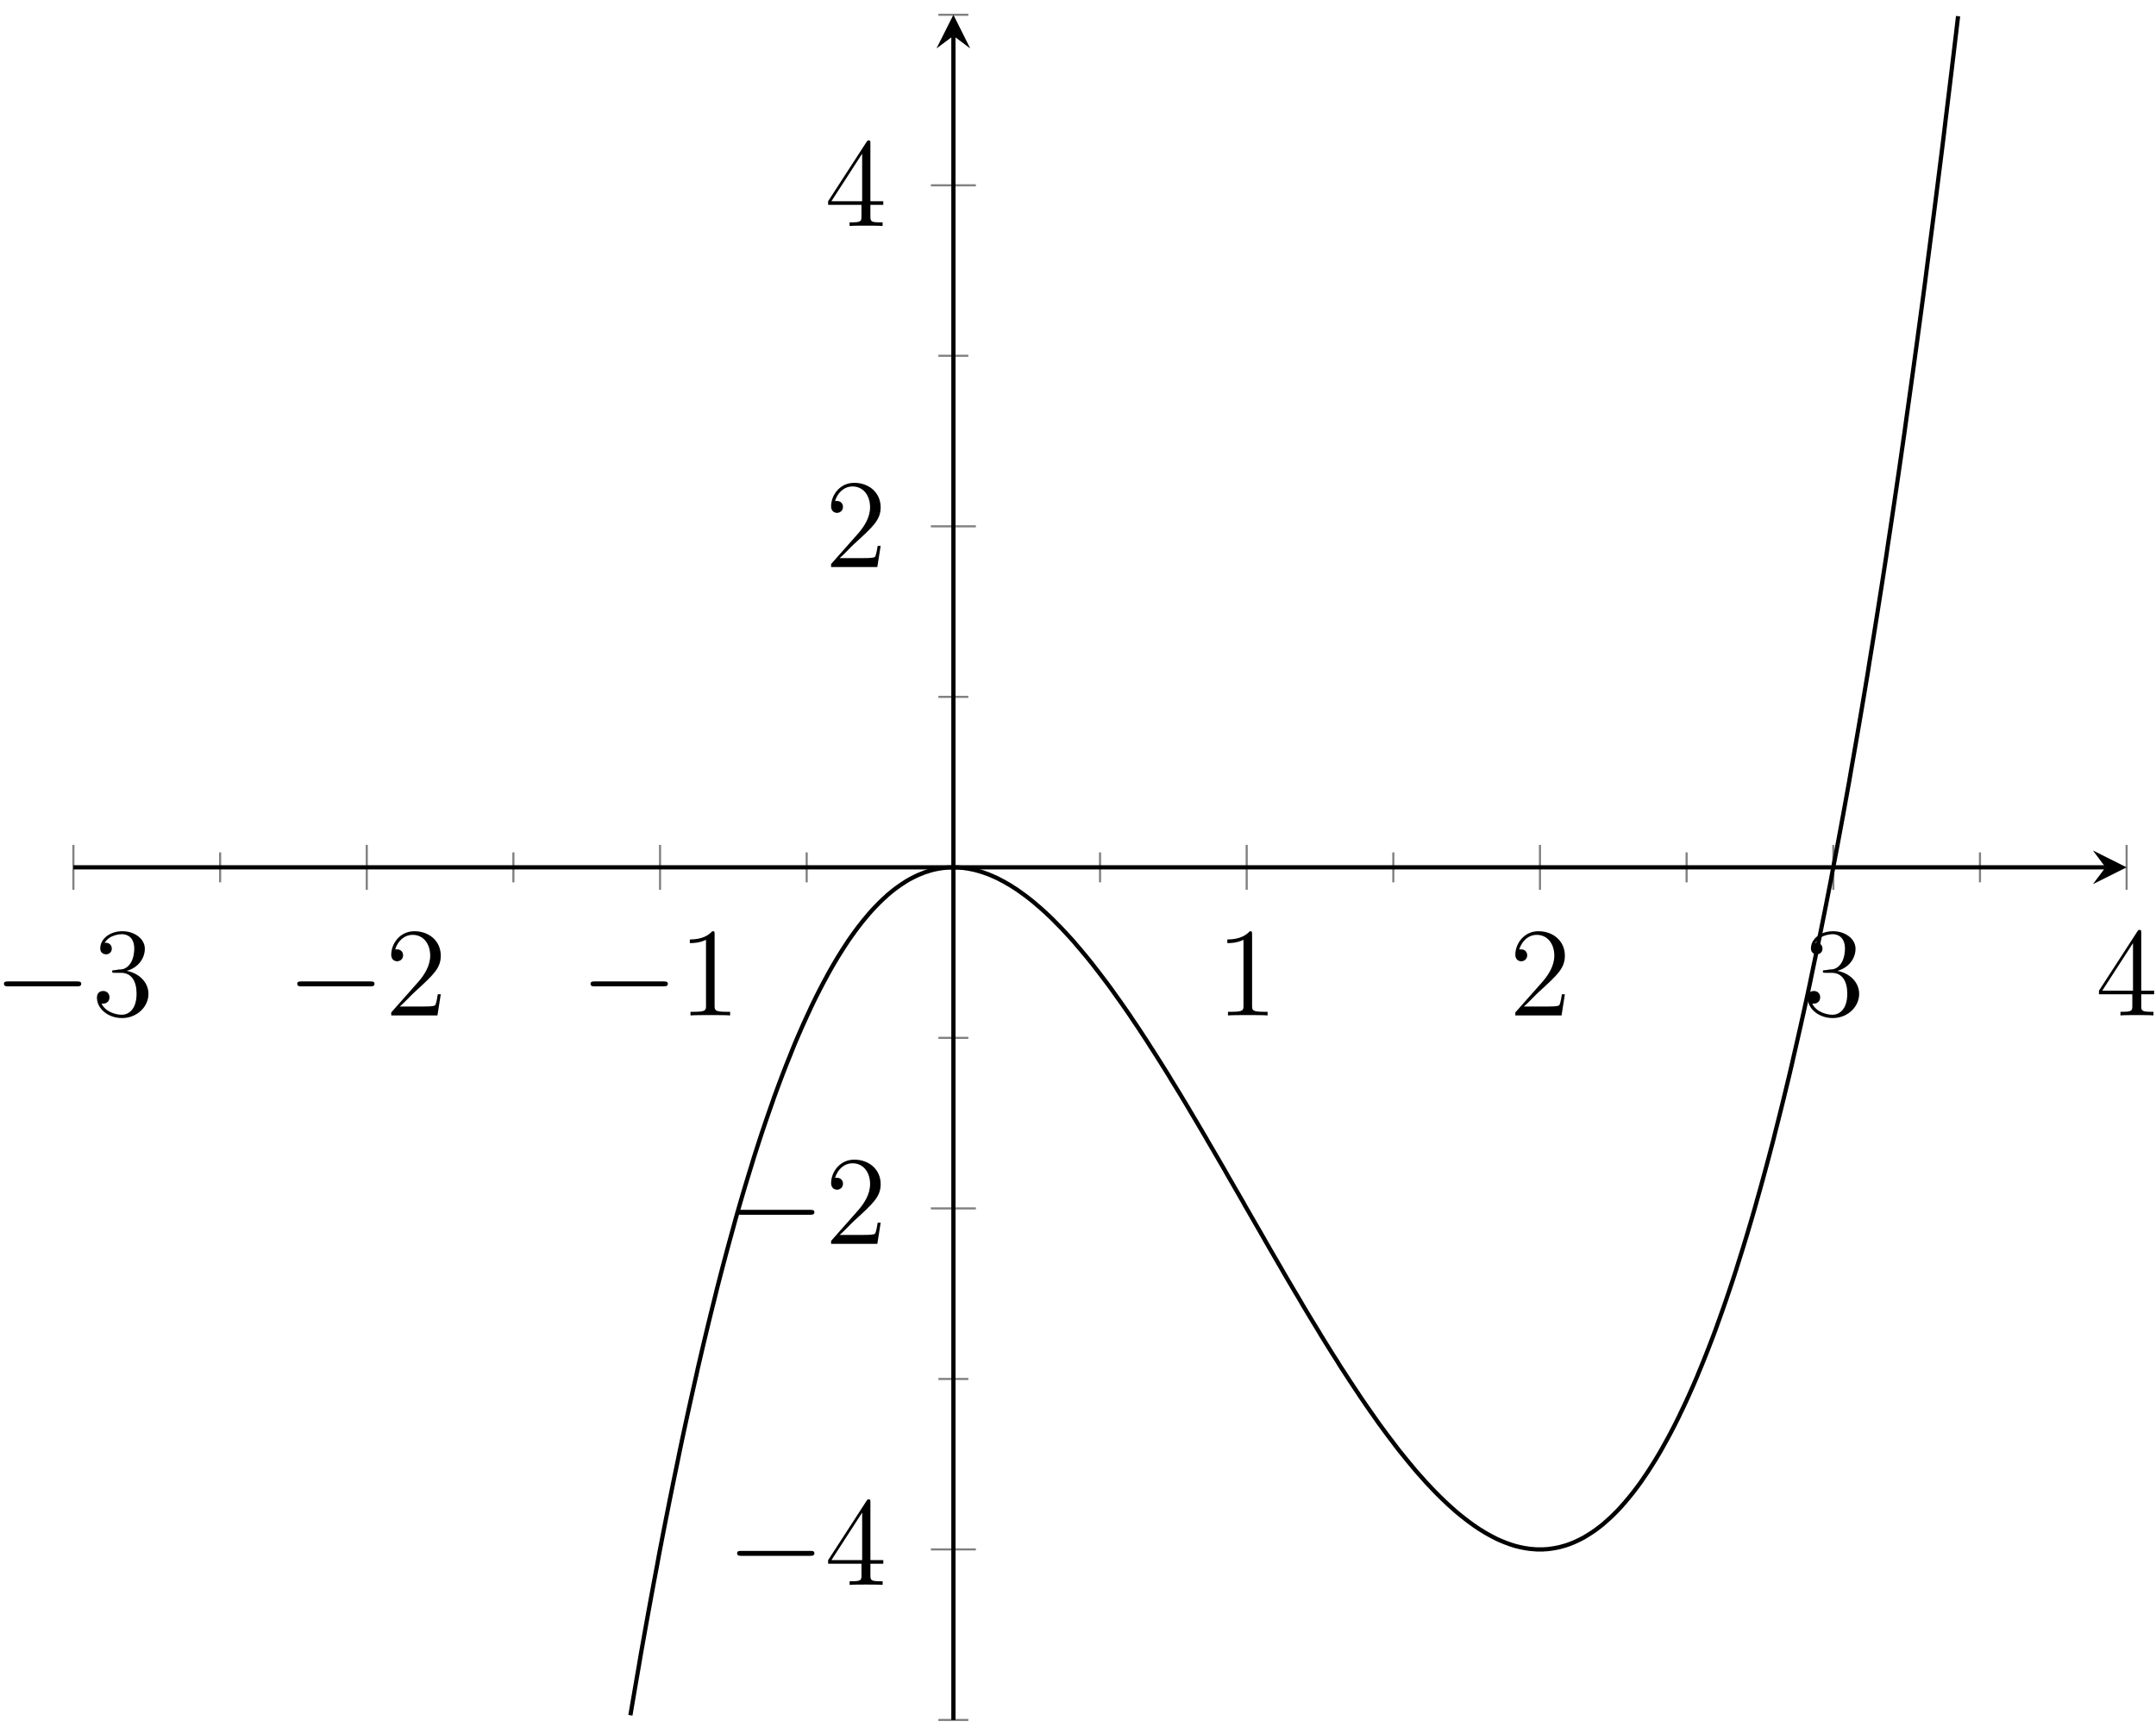
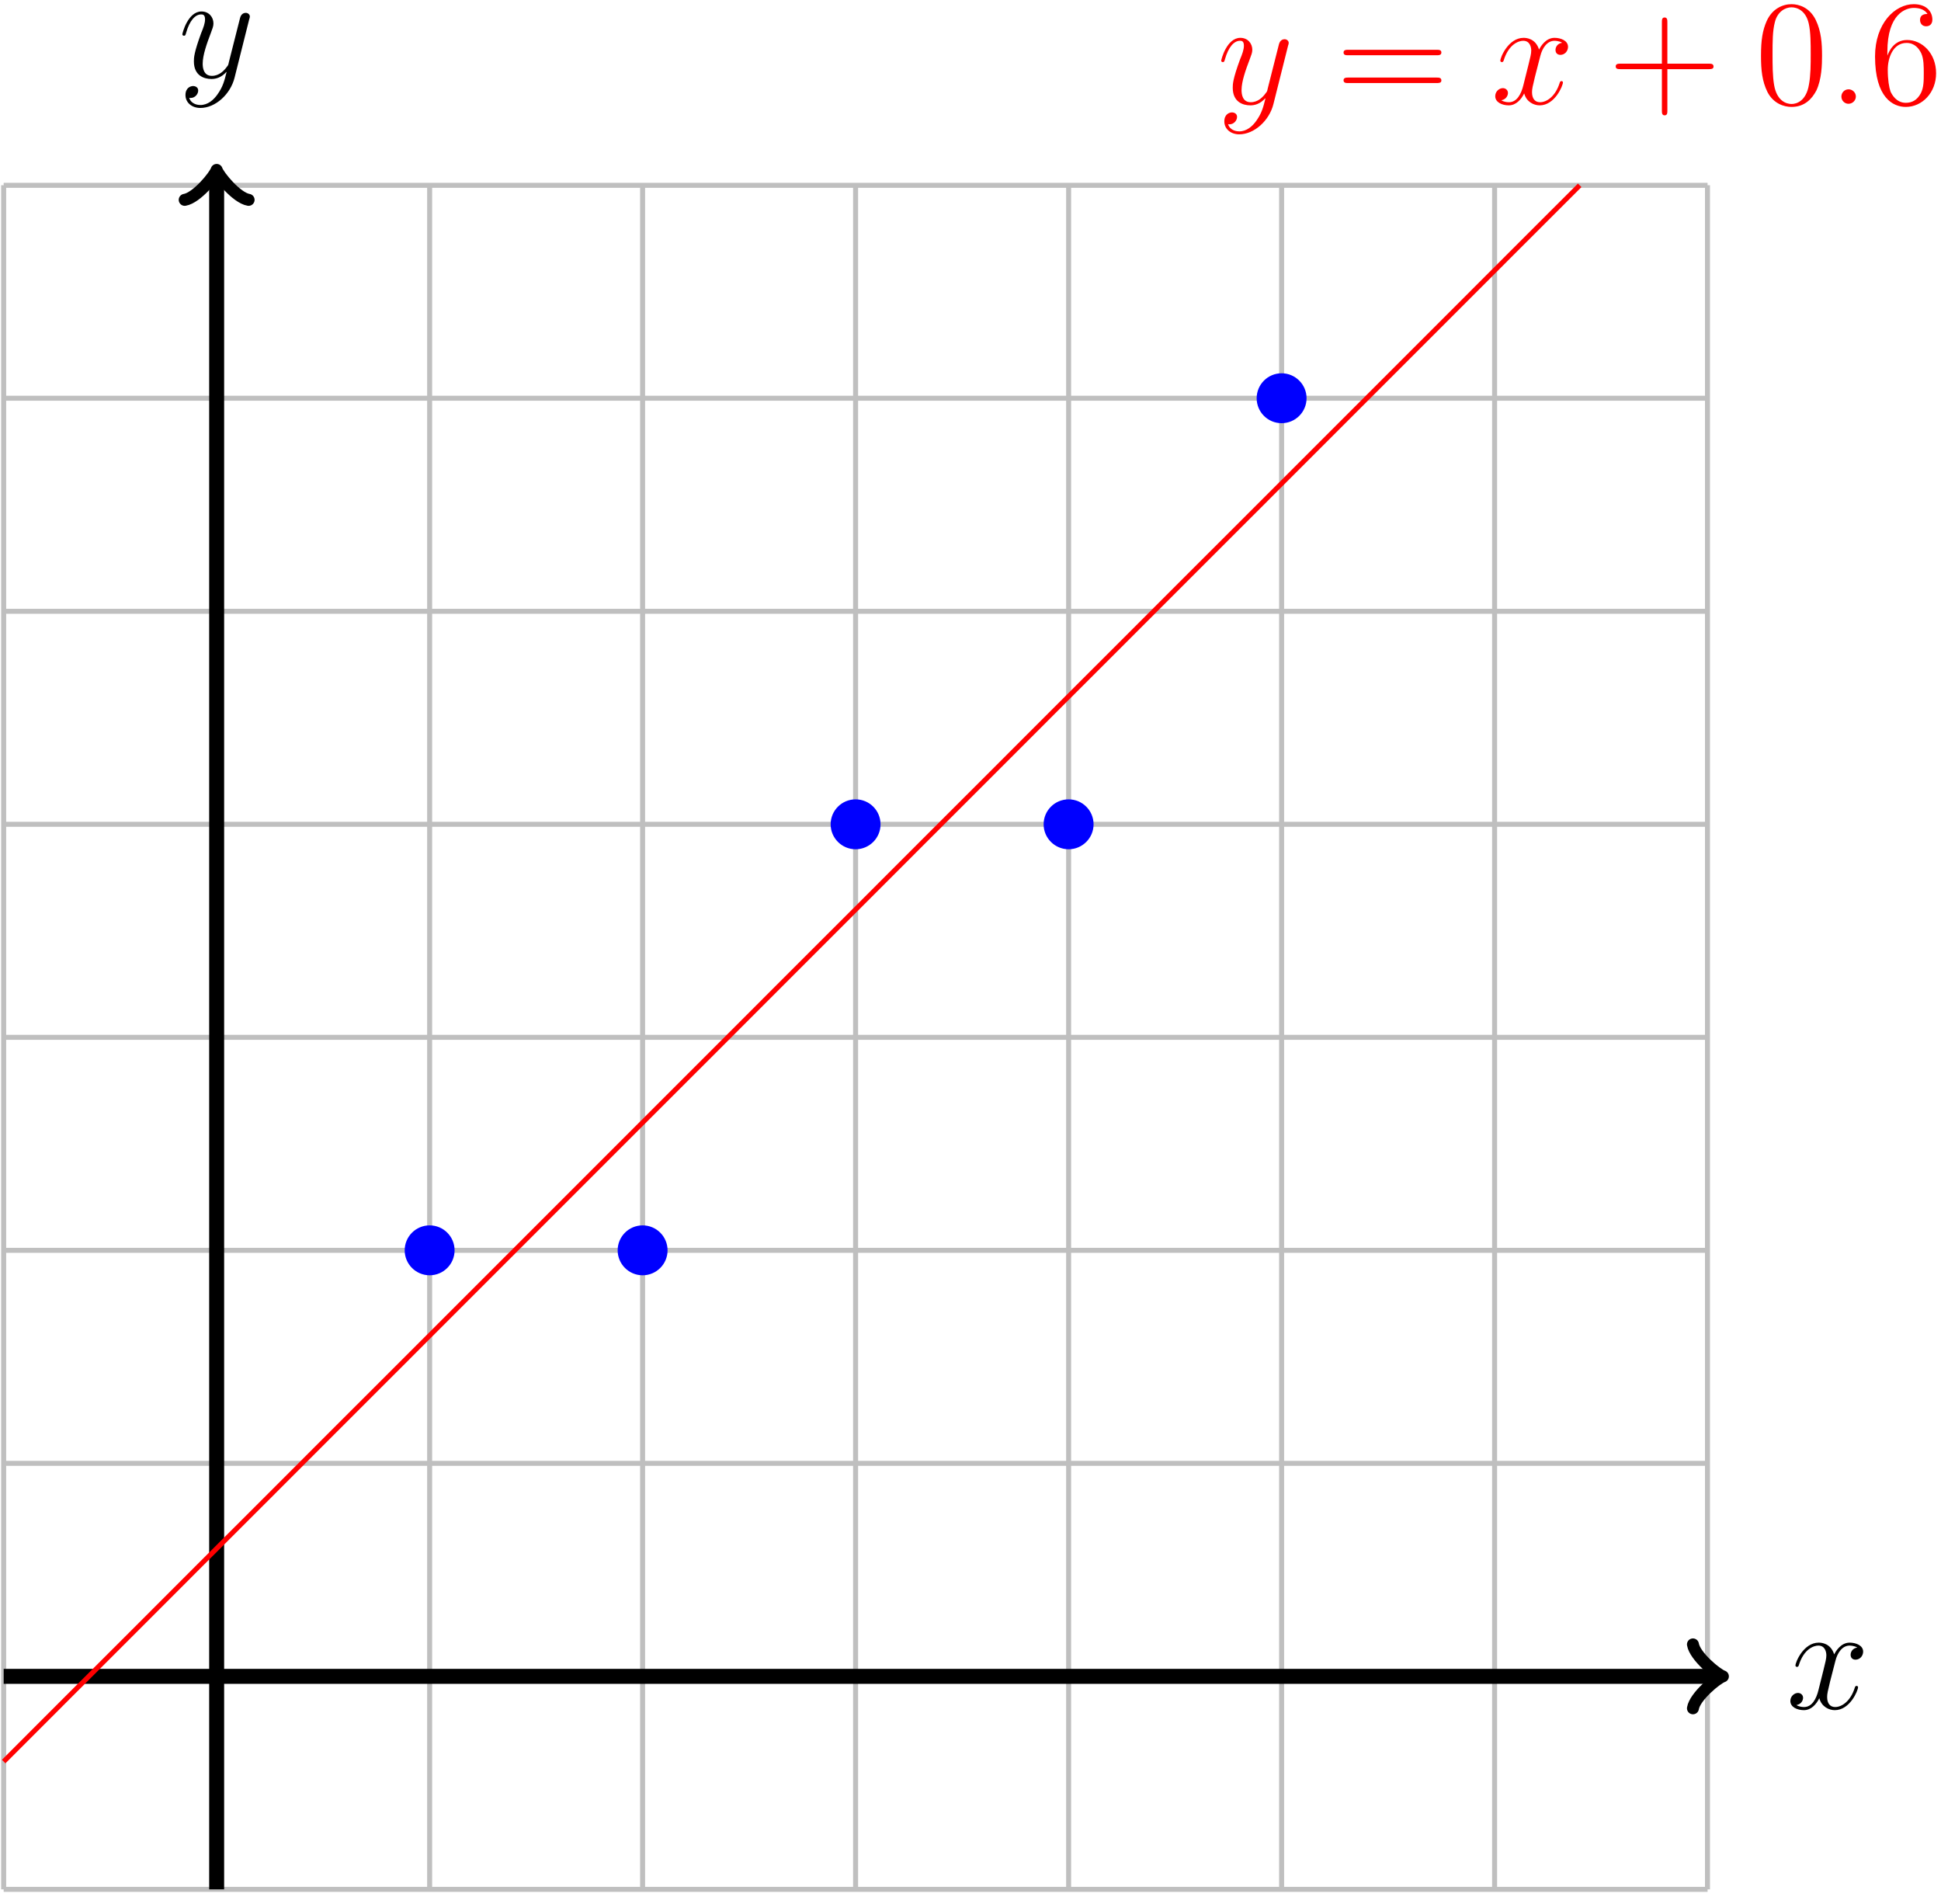
- <svg xmlns="http://www.w3.org/2000/svg" xmlns:xlink="http://www.w3.org/1999/xlink" width="102pt" height="82pt" viewBox="0 0 102 82" version="1.1">
+ <svg xmlns="http://www.w3.org/2000/svg" xmlns:xlink="http://www.w3.org/1999/xlink" width="155pt" height="152pt" viewBox="0 0 155 152" version="1.1">
  <defs>
    <g>
      <symbol overflow="visible" id="glyph0-0">
        <path style="stroke:none;" d="" />
      </symbol>
      <symbol overflow="visible" id="glyph0-1">
-         <path style="stroke:none;" d="M 3.938 -1.375 C 4.047 -1.375 4.156 -1.375 4.156 -1.5 C 4.156 -1.609 4.047 -1.609 3.938 -1.609 L 0.703 -1.609 C 0.609 -1.609 0.5 -1.609 0.5 -1.5 C 0.5 -1.375 0.609 -1.375 0.703 -1.375 Z M 3.938 -1.375 " />
+         <path style="stroke:none;" d="M 5.672 -4.875 C 5.281 -4.812 5.141 -4.516 5.141 -4.297 C 5.141 -4 5.359 -3.906 5.531 -3.906 C 5.891 -3.906 6.141 -4.219 6.141 -4.547 C 6.141 -5.047 5.562 -5.266 5.062 -5.266 C 4.344 -5.266 3.938 -4.547 3.828 -4.328 C 3.547 -5.219 2.812 -5.266 2.594 -5.266 C 1.375 -5.266 0.734 -3.703 0.734 -3.438 C 0.734 -3.391 0.781 -3.328 0.859 -3.328 C 0.953 -3.328 0.984 -3.406 1 -3.453 C 1.406 -4.781 2.219 -5.031 2.562 -5.031 C 3.094 -5.031 3.203 -4.531 3.203 -4.25 C 3.203 -3.984 3.125 -3.703 2.984 -3.125 L 2.578 -1.5 C 2.406 -0.781 2.062 -0.125 1.422 -0.125 C 1.359 -0.125 1.062 -0.125 0.812 -0.281 C 1.25 -0.359 1.344 -0.719 1.344 -0.859 C 1.344 -1.094 1.156 -1.25 0.938 -1.25 C 0.641 -1.25 0.328 -0.984 0.328 -0.609 C 0.328 -0.109 0.891 0.125 1.406 0.125 C 1.984 0.125 2.391 -0.328 2.641 -0.828 C 2.828 -0.125 3.438 0.125 3.875 0.125 C 5.094 0.125 5.734 -1.453 5.734 -1.703 C 5.734 -1.766 5.688 -1.812 5.625 -1.812 C 5.516 -1.812 5.5 -1.75 5.469 -1.656 C 5.141 -0.609 4.453 -0.125 3.906 -0.125 C 3.484 -0.125 3.266 -0.438 3.266 -0.922 C 3.266 -1.188 3.312 -1.375 3.5 -2.156 L 3.922 -3.797 C 4.094 -4.5 4.5 -5.031 5.062 -5.031 C 5.078 -5.031 5.422 -5.031 5.672 -4.875 Z M 5.672 -4.875 " />
+       </symbol>
+       <symbol overflow="visible" id="glyph0-2">
+         <path style="stroke:none;" d="M 3.141 1.344 C 2.828 1.797 2.359 2.203 1.766 2.203 C 1.625 2.203 1.047 2.172 0.875 1.625 C 0.906 1.641 0.969 1.641 0.984 1.641 C 1.344 1.641 1.594 1.328 1.594 1.047 C 1.594 0.781 1.359 0.688 1.188 0.688 C 0.984 0.688 0.578 0.828 0.578 1.406 C 0.578 2.016 1.094 2.438 1.766 2.438 C 2.969 2.438 4.172 1.344 4.5 0.016 L 5.672 -4.656 C 5.688 -4.703 5.719 -4.781 5.719 -4.859 C 5.719 -5.031 5.562 -5.156 5.391 -5.156 C 5.281 -5.156 5.031 -5.109 4.938 -4.75 L 4.047 -1.234 C 4 -1.016 4 -0.984 3.891 -0.859 C 3.656 -0.531 3.266 -0.125 2.688 -0.125 C 2.016 -0.125 1.953 -0.781 1.953 -1.094 C 1.953 -1.781 2.281 -2.703 2.609 -3.562 C 2.734 -3.906 2.812 -4.078 2.812 -4.312 C 2.812 -4.812 2.453 -5.266 1.859 -5.266 C 0.766 -5.266 0.328 -3.531 0.328 -3.438 C 0.328 -3.391 0.375 -3.328 0.453 -3.328 C 0.562 -3.328 0.578 -3.375 0.625 -3.547 C 0.906 -4.547 1.359 -5.031 1.828 -5.031 C 1.938 -5.031 2.141 -5.031 2.141 -4.641 C 2.141 -4.328 2.016 -3.984 1.828 -3.531 C 1.25 -1.953 1.25 -1.562 1.25 -1.281 C 1.25 -0.141 2.062 0.125 2.656 0.125 C 3 0.125 3.438 0.016 3.844 -0.438 L 3.859 -0.422 C 3.688 0.281 3.562 0.75 3.141 1.344 Z M 3.141 1.344 " />
+       </symbol>
+       <symbol overflow="visible" id="glyph0-3">
+         <path style="stroke:none;" d="M 2.203 -0.578 C 2.203 -0.922 1.906 -1.156 1.625 -1.156 C 1.281 -1.156 1.047 -0.875 1.047 -0.578 C 1.047 -0.234 1.328 0 1.609 0 C 1.953 0 2.203 -0.281 2.203 -0.578 Z M 2.203 -0.578 " />
      </symbol>
      <symbol overflow="visible" id="glyph1-0">
        <path style="stroke:none;" d="" />
      </symbol>
      <symbol overflow="visible" id="glyph1-1">
-         <path style="stroke:none;" d="M 1.094 -2.141 C 1 -2.141 0.969 -2.141 0.969 -2.078 C 0.969 -2.016 1 -2.016 1.109 -2.016 L 1.391 -2.016 C 1.891 -2.016 2.125 -1.609 2.125 -1.031 C 2.125 -0.25 1.719 -0.031 1.422 -0.031 C 1.141 -0.031 0.641 -0.172 0.469 -0.562 C 0.672 -0.531 0.844 -0.641 0.844 -0.859 C 0.844 -1.031 0.719 -1.156 0.547 -1.156 C 0.406 -1.156 0.25 -1.078 0.25 -0.844 C 0.25 -0.312 0.781 0.125 1.438 0.125 C 2.156 0.125 2.688 -0.422 2.688 -1.016 C 2.688 -1.578 2.234 -2 1.656 -2.109 C 2.188 -2.25 2.516 -2.688 2.516 -3.156 C 2.516 -3.625 2.031 -3.984 1.453 -3.984 C 0.844 -3.984 0.406 -3.609 0.406 -3.172 C 0.406 -2.938 0.594 -2.891 0.688 -2.891 C 0.812 -2.891 0.953 -2.984 0.953 -3.156 C 0.953 -3.344 0.812 -3.438 0.672 -3.438 C 0.641 -3.438 0.625 -3.438 0.609 -3.422 C 0.844 -3.844 1.406 -3.844 1.438 -3.844 C 1.625 -3.844 2.016 -3.75 2.016 -3.156 C 2.016 -3.047 2 -2.703 1.828 -2.453 C 1.641 -2.188 1.438 -2.172 1.281 -2.172 Z M 1.094 -2.141 " />
+         <path style="stroke:none;" d="M 8.062 -3.875 C 8.234 -3.875 8.453 -3.875 8.453 -4.094 C 8.453 -4.312 8.25 -4.312 8.062 -4.312 L 1.031 -4.312 C 0.859 -4.312 0.641 -4.312 0.641 -4.094 C 0.641 -3.875 0.844 -3.875 1.031 -3.875 Z M 8.062 -1.656 C 8.234 -1.656 8.453 -1.656 8.453 -1.859 C 8.453 -2.094 8.25 -2.094 8.062 -2.094 L 1.031 -2.094 C 0.859 -2.094 0.641 -2.094 0.641 -1.875 C 0.641 -1.656 0.844 -1.656 1.031 -1.656 Z M 8.062 -1.656 " />
      </symbol>
      <symbol overflow="visible" id="glyph1-2">
-         <path style="stroke:none;" d="M 2.641 -1 L 2.5 -1 C 2.484 -0.906 2.438 -0.578 2.375 -0.484 C 2.328 -0.422 2 -0.422 1.812 -0.422 L 0.703 -0.422 C 0.875 -0.562 1.234 -0.953 1.391 -1.094 C 2.297 -1.922 2.641 -2.234 2.641 -2.828 C 2.641 -3.516 2.094 -3.984 1.391 -3.984 C 0.703 -3.984 0.297 -3.391 0.297 -2.875 C 0.297 -2.562 0.562 -2.562 0.578 -2.562 C 0.703 -2.562 0.859 -2.656 0.859 -2.844 C 0.859 -3.016 0.734 -3.125 0.578 -3.125 C 0.516 -3.125 0.516 -3.125 0.484 -3.125 C 0.609 -3.531 0.922 -3.812 1.312 -3.812 C 1.828 -3.812 2.141 -3.375 2.141 -2.828 C 2.141 -2.328 1.844 -1.875 1.5 -1.5 L 0.297 -0.141 L 0.297 0 L 2.484 0 Z M 2.641 -1 " />
+         <path style="stroke:none;" d="M 4.766 -2.766 L 8.062 -2.766 C 8.234 -2.766 8.453 -2.766 8.453 -2.969 C 8.453 -3.203 8.25 -3.203 8.062 -3.203 L 4.766 -3.203 L 4.766 -6.5 C 4.766 -6.672 4.766 -6.891 4.547 -6.891 C 4.328 -6.891 4.328 -6.688 4.328 -6.5 L 4.328 -3.203 L 1.031 -3.203 C 0.859 -3.203 0.641 -3.203 0.641 -2.984 C 0.641 -2.766 0.844 -2.766 1.031 -2.766 L 4.328 -2.766 L 4.328 0.531 C 4.328 0.703 4.328 0.922 4.547 0.922 C 4.766 0.922 4.766 0.719 4.766 0.531 Z M 4.766 -2.766 " />
      </symbol>
      <symbol overflow="visible" id="glyph1-3">
-         <path style="stroke:none;" d="M 1.719 -3.844 C 1.719 -3.969 1.719 -3.984 1.609 -3.984 C 1.453 -3.812 1.156 -3.594 0.547 -3.594 L 0.547 -3.422 C 0.688 -3.422 0.984 -3.422 1.312 -3.578 L 1.312 -0.453 C 1.312 -0.25 1.297 -0.172 0.766 -0.172 L 0.578 -0.172 L 0.578 0 C 0.734 -0.016 1.328 -0.016 1.516 -0.016 C 1.719 -0.016 2.297 -0.016 2.453 0 L 2.453 -0.172 L 2.266 -0.172 C 1.734 -0.172 1.719 -0.25 1.719 -0.453 Z M 1.719 -3.844 " />
+         <path style="stroke:none;" d="M 5.359 -3.828 C 5.359 -4.812 5.297 -5.781 4.859 -6.688 C 4.375 -7.688 3.516 -7.953 2.922 -7.953 C 2.234 -7.953 1.391 -7.609 0.938 -6.609 C 0.609 -5.859 0.484 -5.109 0.484 -3.828 C 0.484 -2.672 0.578 -1.797 1 -0.938 C 1.469 -0.031 2.297 0.25 2.922 0.25 C 3.953 0.25 4.547 -0.375 4.906 -1.062 C 5.328 -1.953 5.359 -3.125 5.359 -3.828 Z M 2.922 0.016 C 2.531 0.016 1.75 -0.203 1.531 -1.5 C 1.406 -2.219 1.406 -3.125 1.406 -3.969 C 1.406 -4.953 1.406 -5.828 1.594 -6.531 C 1.797 -7.344 2.406 -7.703 2.922 -7.703 C 3.375 -7.703 4.062 -7.438 4.297 -6.406 C 4.453 -5.719 4.453 -4.781 4.453 -3.969 C 4.453 -3.172 4.453 -2.266 4.312 -1.531 C 4.094 -0.219 3.328 0.016 2.922 0.016 Z M 2.922 0.016 " />
      </symbol>
      <symbol overflow="visible" id="glyph1-4">
-         <path style="stroke:none;" d="M 2.156 -3.891 C 2.156 -4.016 2.156 -4.047 2.078 -4.047 C 2.031 -4.047 2.016 -4.047 1.969 -3.969 L 0.156 -1.172 L 0.156 -1 L 1.734 -1 L 1.734 -0.453 C 1.734 -0.234 1.719 -0.172 1.281 -0.172 L 1.172 -0.172 L 1.172 0 C 1.297 -0.016 1.781 -0.016 1.938 -0.016 C 2.109 -0.016 2.594 -0.016 2.734 0 L 2.734 -0.172 L 2.609 -0.172 C 2.172 -0.172 2.156 -0.234 2.156 -0.453 L 2.156 -1 L 2.766 -1 L 2.766 -1.172 L 2.156 -1.172 Z M 1.766 -3.422 L 1.766 -1.172 L 0.312 -1.172 Z M 1.766 -3.422 " />
+         <path style="stroke:none;" d="M 1.469 -4.156 C 1.469 -7.188 2.938 -7.656 3.578 -7.656 C 4.016 -7.656 4.453 -7.531 4.672 -7.172 C 4.531 -7.172 4.078 -7.172 4.078 -6.688 C 4.078 -6.422 4.25 -6.188 4.562 -6.188 C 4.859 -6.188 5.062 -6.375 5.062 -6.719 C 5.062 -7.344 4.609 -7.953 3.578 -7.953 C 2.062 -7.953 0.484 -6.406 0.484 -3.781 C 0.484 -0.484 1.922 0.25 2.938 0.25 C 4.25 0.25 5.359 -0.891 5.359 -2.438 C 5.359 -4.031 4.25 -5.094 3.047 -5.094 C 1.984 -5.094 1.594 -4.172 1.469 -3.844 Z M 2.938 -0.078 C 2.188 -0.078 1.828 -0.734 1.719 -0.984 C 1.609 -1.297 1.5 -1.891 1.5 -2.719 C 1.5 -3.672 1.922 -4.859 3 -4.859 C 3.656 -4.859 4 -4.406 4.188 -4 C 4.375 -3.562 4.375 -2.969 4.375 -2.453 C 4.375 -1.844 4.375 -1.297 4.141 -0.844 C 3.844 -0.281 3.422 -0.078 2.938 -0.078 Z M 2.938 -0.078 " />
      </symbol>
    </g>
-     <clipPath id="clip1">
-       <path d="M 27 0.699 L 96 0.699 L 96 81.391 L 27 81.391 Z M 27 0.699 " />
-     </clipPath>
  </defs>
  <g id="surface1">
-     <path style="fill:none;stroke-width:0.199;stroke-linecap:butt;stroke-linejoin:miter;stroke:rgb(50%,50%,50%);stroke-opacity:1;stroke-miterlimit:10;" d="M 13.879 79.273 L 13.879 82.109 M 41.629 79.273 L 41.629 82.109 M 69.379 79.273 L 69.379 82.109 M 97.137 79.273 L 97.137 82.109 M 124.887 79.273 L 124.887 82.109 M 152.637 79.273 L 152.637 82.109 M 180.395 79.273 L 180.395 82.109 " transform="matrix(0.5,0,0,-0.5,3.4745,81.3905)" />
-     <path style="fill:none;stroke-width:0.199;stroke-linecap:butt;stroke-linejoin:miter;stroke:rgb(50%,50%,50%);stroke-opacity:1;stroke-miterlimit:10;" d="M -0.004 78.57 L -0.004 82.82 M 27.754 78.57 L 27.754 82.82 M 55.504 78.57 L 55.504 82.82 M 111.012 78.57 L 111.012 82.82 M 138.762 78.57 L 138.762 82.82 M 166.52 78.57 L 166.52 82.82 M 194.27 78.57 L 194.27 82.82 " transform="matrix(0.5,0,0,-0.5,3.4745,81.3905)" />
-     <path style="fill:none;stroke-width:0.199;stroke-linecap:butt;stroke-linejoin:miter;stroke:rgb(50%,50%,50%);stroke-opacity:1;stroke-miterlimit:10;" d="M 81.84 -0 L 84.676 -0 M 81.84 32.273 L 84.676 32.273 M 81.84 64.554 L 84.676 64.554 M 81.84 96.828 L 84.676 96.828 M 81.84 129.109 L 84.676 129.109 M 81.84 161.383 L 84.676 161.383 " transform="matrix(0.5,0,0,-0.5,3.4745,81.3905)" />
-     <path style="fill:none;stroke-width:0.199;stroke-linecap:butt;stroke-linejoin:miter;stroke:rgb(50%,50%,50%);stroke-opacity:1;stroke-miterlimit:10;" d="M 81.129 16.14 L 85.387 16.14 M 81.129 48.414 L 85.387 48.414 M 81.129 112.969 L 85.387 112.969 M 81.129 145.242 L 85.387 145.242 " transform="matrix(0.5,0,0,-0.5,3.4745,81.3905)" />
-     <path style="fill:none;stroke-width:0.399;stroke-linecap:butt;stroke-linejoin:miter;stroke:rgb(0%,0%,0%);stroke-opacity:1;stroke-miterlimit:10;" d="M -0.004 80.695 L 192.278 80.695 " transform="matrix(0.5,0,0,-0.5,3.4745,81.3905)" />
-     <path style=" stroke:none;fill-rule:nonzero;fill:rgb(0%,0%,0%);fill-opacity:1;" d="M 100.609 41.043 L 99.016 40.246 L 99.613 41.043 L 99.016 41.84 " />
-     <path style="fill:none;stroke-width:0.399;stroke-linecap:butt;stroke-linejoin:miter;stroke:rgb(0%,0%,0%);stroke-opacity:1;stroke-miterlimit:10;" d="M 83.262 -0 L 83.262 159.39 " transform="matrix(0.5,0,0,-0.5,3.4745,81.3905)" />
-     <path style=" stroke:none;fill-rule:nonzero;fill:rgb(0%,0%,0%);fill-opacity:1;" d="M 45.105 0.699 L 44.305 2.293 L 45.105 1.695 L 45.902 2.293 " />
+     <path style="fill:none;stroke-width:0.399;stroke-linecap:butt;stroke-linejoin:miter;stroke:rgb(75%,75%,75%);stroke-opacity:1;stroke-miterlimit:10;" d="M -17.008 -17.007 L 119.058 -17.007 M -17.008 0 L 119.058 0 M -17.008 17.008 L 119.058 17.008 M -17.008 34.016 L 119.058 34.016 M -17.008 51.024 L 119.058 51.024 M -17.008 68.032 L 119.058 68.032 M -17.008 85.039 L 119.058 85.039 M -17.008 102.051 L 119.058 102.051 M -17.008 119.051 L 119.058 119.051 M -17.008 -17.007 L -17.008 119.059 M -0 -17.007 L -0 119.059 M 17.008 -17.007 L 17.008 119.059 M 34.015 -17.007 L 34.015 119.059 M 51.023 -17.007 L 51.023 119.059 M 68.035 -17.007 L 68.035 119.059 M 85.043 -17.007 L 85.043 119.059 M 102.051 -17.007 L 102.051 119.059 M 119.051 -17.007 L 119.051 119.059 " transform="matrix(1,0,0,-1,17.301,133.848)" />
+     <path style="fill:none;stroke-width:1.196;stroke-linecap:butt;stroke-linejoin:miter;stroke:rgb(0%,0%,0%);stroke-opacity:1;stroke-miterlimit:10;" d="M -17.008 0 L 119.801 0 " transform="matrix(1,0,0,-1,17.301,133.848)" />
+     <path style="fill:none;stroke-width:0.956;stroke-linecap:round;stroke-linejoin:round;stroke:rgb(0%,0%,0%);stroke-opacity:1;stroke-miterlimit:10;" d="M -1.912 2.551 C -1.752 1.594 -0.002 0.161 0.479 0 C -0.002 -0.16 -1.752 -1.593 -1.912 -2.55 " transform="matrix(1,0,0,-1,137.1033,133.848)" />
    <g style="fill:rgb(0%,0%,0%);fill-opacity:1;">
-       <use xlink:href="#glyph0-1" x="-0.314" y="48.051" />
+       <use xlink:href="#glyph0-1" x="142.642" y="136.422" />
    </g>
+     <path style="fill:none;stroke-width:1.196;stroke-linecap:butt;stroke-linejoin:miter;stroke:rgb(0%,0%,0%);stroke-opacity:1;stroke-miterlimit:10;" d="M -0 -17.007 L -0 119.801 " transform="matrix(1,0,0,-1,17.301,133.848)" />
+     <path style="fill:none;stroke-width:0.956;stroke-linecap:round;stroke-linejoin:round;stroke:rgb(0%,0%,0%);stroke-opacity:1;stroke-miterlimit:10;" d="M -1.911 2.551 C -1.755 1.594 -0.001 0.16 0.479 0 C -0.001 -0.16 -1.755 -1.594 -1.911 -2.551 " transform="matrix(0,-1,-1,0,17.301,14.0457)" />
    <g style="fill:rgb(0%,0%,0%);fill-opacity:1;">
-       <use xlink:href="#glyph1-1" x="4.336" y="48.051" />
+       <use xlink:href="#glyph0-2" x="14.233" y="6.182" />
    </g>
-     <g style="fill:rgb(0%,0%,0%);fill-opacity:1;">
-       <use xlink:href="#glyph0-1" x="13.563" y="48.051" />
+     <path style="fill-rule:nonzero;fill:rgb(0%,0%,100%);fill-opacity:1;stroke-width:0.399;stroke-linecap:butt;stroke-linejoin:miter;stroke:rgb(0%,0%,100%);stroke-opacity:1;stroke-miterlimit:10;" d="M 18.801 34.016 C 18.801 35.008 18 35.809 17.008 35.809 C 16.019 35.809 15.215 35.008 15.215 34.016 C 15.215 33.028 16.019 32.223 17.008 32.223 C 18 32.223 18.801 33.028 18.801 34.016 Z M 18.801 34.016 " transform="matrix(1,0,0,-1,17.301,133.848)" />
+     <path style="fill-rule:nonzero;fill:rgb(0%,0%,100%);fill-opacity:1;stroke-width:0.399;stroke-linecap:butt;stroke-linejoin:miter;stroke:rgb(0%,0%,100%);stroke-opacity:1;stroke-miterlimit:10;" d="M 35.808 34.016 C 35.808 35.008 35.008 35.809 34.015 35.809 C 33.027 35.809 32.222 35.008 32.222 34.016 C 32.222 33.028 33.027 32.223 34.015 32.223 C 35.008 32.223 35.808 33.028 35.808 34.016 Z M 35.808 34.016 " transform="matrix(1,0,0,-1,17.301,133.848)" />
+     <path style="fill-rule:nonzero;fill:rgb(0%,0%,100%);fill-opacity:1;stroke-width:0.399;stroke-linecap:butt;stroke-linejoin:miter;stroke:rgb(0%,0%,100%);stroke-opacity:1;stroke-miterlimit:10;" d="M 52.816 68.032 C 52.816 69.024 52.015 69.825 51.023 69.825 C 50.035 69.825 49.23 69.024 49.23 68.032 C 49.23 67.043 50.035 66.239 51.023 66.239 C 52.015 66.239 52.816 67.043 52.816 68.032 Z M 52.816 68.032 " transform="matrix(1,0,0,-1,17.301,133.848)" />
+     <path style="fill-rule:nonzero;fill:rgb(0%,0%,100%);fill-opacity:1;stroke-width:0.399;stroke-linecap:butt;stroke-linejoin:miter;stroke:rgb(0%,0%,100%);stroke-opacity:1;stroke-miterlimit:10;" d="M 69.828 68.032 C 69.828 69.024 69.023 69.825 68.035 69.825 C 67.043 69.825 66.238 69.024 66.238 68.032 C 66.238 67.043 67.043 66.239 68.035 66.239 C 69.023 66.239 69.828 67.043 69.828 68.032 Z M 69.828 68.032 " transform="matrix(1,0,0,-1,17.301,133.848)" />
+     <path style="fill-rule:nonzero;fill:rgb(0%,0%,100%);fill-opacity:1;stroke-width:0.399;stroke-linecap:butt;stroke-linejoin:miter;stroke:rgb(0%,0%,100%);stroke-opacity:1;stroke-miterlimit:10;" d="M 86.836 102.051 C 86.836 103.039 86.031 103.844 85.043 103.844 C 84.051 103.844 83.25 103.039 83.25 102.051 C 83.25 101.059 84.051 100.258 85.043 100.258 C 86.031 100.258 86.836 101.059 86.836 102.051 Z M 86.836 102.051 " transform="matrix(1,0,0,-1,17.301,133.848)" />
+     <path style="fill:none;stroke-width:0.399;stroke-linecap:butt;stroke-linejoin:miter;stroke:rgb(100%,0%,0%);stroke-opacity:1;stroke-miterlimit:10;" d="M -17.008 -6.804 C -17.008 -6.804 -13.219 -3.015 -11.766 -1.558 C -10.309 -0.105 -7.977 2.231 -6.52 3.684 C -5.067 5.141 -2.731 7.473 -1.278 8.93 C 0.179 10.383 2.511 12.719 3.969 14.172 C 5.422 15.629 7.758 17.961 9.211 19.418 C 10.668 20.871 13 23.203 14.457 24.66 C 15.91 26.118 18.246 28.45 19.699 29.903 C 21.156 31.36 23.488 33.692 24.945 35.149 C 26.398 36.602 28.734 38.938 30.187 40.391 C 31.644 41.848 33.976 44.18 35.433 45.637 C 36.886 47.09 39.219 49.426 40.676 50.879 C 42.129 52.336 44.465 54.668 45.918 56.125 C 47.375 57.578 49.707 59.914 51.164 61.368 C 52.617 62.825 54.953 65.157 56.406 66.614 C 57.863 68.067 60.195 70.403 61.652 71.856 C 63.105 73.313 65.441 75.645 66.894 77.102 C 68.351 78.555 70.683 80.891 72.14 82.344 C 73.594 83.801 75.929 86.133 77.383 87.59 C 78.84 89.043 81.172 91.375 82.629 92.832 C 84.082 94.285 86.418 96.621 87.871 98.075 C 89.328 99.532 91.66 101.864 93.117 103.321 C 94.57 104.774 96.902 107.11 98.359 108.563 C 99.816 110.02 102.148 112.352 103.601 113.809 C 105.058 115.262 108.847 119.051 108.847 119.051 " transform="matrix(1,0,0,-1,17.301,133.848)" />
+     <g style="fill:rgb(100%,0%,0%);fill-opacity:1;">
+       <use xlink:href="#glyph0-2" x="97.192" y="8.287" />
    </g>
-     <g style="fill:rgb(0%,0%,0%);fill-opacity:1;">
-       <use xlink:href="#glyph1-2" x="18.212" y="48.051" />
+     <g style="fill:rgb(100%,0%,0%);fill-opacity:1;">
+       <use xlink:href="#glyph1-1" x="106.649" y="8.287" />
    </g>
-     <g style="fill:rgb(0%,0%,0%);fill-opacity:1;">
-       <use xlink:href="#glyph0-1" x="27.439" y="48.051" />
+     <g style="fill:rgb(100%,0%,0%);fill-opacity:1;">
+       <use xlink:href="#glyph0-1" x="119.075" y="8.287" />
    </g>
-     <g style="fill:rgb(0%,0%,0%);fill-opacity:1;">
-       <use xlink:href="#glyph1-3" x="32.089" y="48.051" />
+     <g style="fill:rgb(100%,0%,0%);fill-opacity:1;">
+       <use xlink:href="#glyph1-2" x="128.383" y="8.287" />
    </g>
-     <g style="fill:rgb(0%,0%,0%);fill-opacity:1;">
-       <use xlink:href="#glyph1-3" x="57.517" y="48.051" />
+     <g style="fill:rgb(100%,0%,0%);fill-opacity:1;">
+       <use xlink:href="#glyph1-3" x="140.142" y="8.287" />
    </g>
-     <g style="fill:rgb(0%,0%,0%);fill-opacity:1;">
-       <use xlink:href="#glyph1-2" x="71.393" y="48.051" />
+     <g style="fill:rgb(100%,0%,0%);fill-opacity:1;">
+       <use xlink:href="#glyph0-3" x="145.998" y="8.287" />
    </g>
-     <g style="fill:rgb(0%,0%,0%);fill-opacity:1;">
-       <use xlink:href="#glyph1-1" x="85.269" y="48.051" />
-     </g>
-     <g style="fill:rgb(0%,0%,0%);fill-opacity:1;">
-       <use xlink:href="#glyph1-4" x="99.146" y="48.051" />
-     </g>
-     <g style="fill:rgb(0%,0%,0%);fill-opacity:1;">
-       <use xlink:href="#glyph0-1" x="34.373" y="74.999" />
-     </g>
-     <g style="fill:rgb(0%,0%,0%);fill-opacity:1;">
-       <use xlink:href="#glyph1-4" x="39.023" y="74.999" />
-     </g>
-     <g style="fill:rgb(0%,0%,0%);fill-opacity:1;">
-       <use xlink:href="#glyph0-1" x="34.373" y="58.86" />
-     </g>
-     <g style="fill:rgb(0%,0%,0%);fill-opacity:1;">
-       <use xlink:href="#glyph1-2" x="39.023" y="58.86" />
-     </g>
-     <g style="fill:rgb(0%,0%,0%);fill-opacity:1;">
-       <use xlink:href="#glyph1-2" x="39.022" y="26.832" />
-     </g>
-     <g style="fill:rgb(0%,0%,0%);fill-opacity:1;">
-       <use xlink:href="#glyph1-4" x="39.022" y="10.694" />
-     </g>
-     <g clip-path="url(#clip1)" clip-rule="nonzero">
-       <path style="fill:none;stroke-width:0.399;stroke-linecap:butt;stroke-linejoin:miter;stroke:rgb(0%,0%,0%);stroke-opacity:1;stroke-miterlimit:10;" d="M 52.699 0.445 L 52.895 1.601 L 53.09 2.742 L 53.285 3.875 L 53.481 5 L 53.668 6.117 L 53.864 7.218 L 54.059 8.312 L 54.254 9.398 L 54.645 11.539 L 54.84 12.594 L 55.035 13.64 L 55.231 14.672 L 55.418 15.703 L 55.614 16.718 L 55.809 17.726 L 56.004 18.726 L 56.395 20.695 L 56.59 21.664 L 56.785 22.625 L 57.176 24.515 L 57.364 25.445 L 57.559 26.375 L 57.754 27.289 L 57.949 28.195 L 58.34 29.976 L 58.731 31.726 L 58.926 32.586 L 59.114 33.437 L 59.504 35.109 L 59.699 35.937 L 60.09 37.562 L 60.285 38.359 L 60.481 39.148 L 60.676 39.929 L 60.864 40.703 L 61.254 42.218 L 61.449 42.968 L 61.84 44.437 L 62.035 45.156 L 62.426 46.578 L 62.614 47.273 L 62.809 47.961 L 63.004 48.64 L 63.199 49.312 L 63.395 49.976 L 63.59 50.633 L 63.981 51.914 L 64.176 52.547 L 64.364 53.172 L 64.754 54.39 L 64.949 54.992 L 65.145 55.586 L 65.535 56.742 L 65.731 57.312 L 66.121 58.422 L 66.309 58.968 L 66.699 60.031 L 66.895 60.554 L 67.09 61.07 L 67.285 61.578 L 67.481 62.078 L 67.871 63.047 L 68.059 63.523 L 68.254 64 L 68.449 64.461 L 68.645 64.914 L 69.035 65.804 L 69.426 66.664 L 69.621 67.078 L 69.809 67.492 L 70.004 67.898 L 70.199 68.297 L 70.395 68.687 L 70.59 69.07 L 70.981 69.82 L 71.371 70.539 L 71.559 70.883 L 71.754 71.226 L 71.949 71.562 L 72.34 72.219 L 72.731 72.844 L 72.926 73.148 L 73.121 73.445 L 73.309 73.734 L 73.504 74.015 L 73.895 74.562 L 74.09 74.828 L 74.285 75.086 L 74.676 75.586 L 75.067 76.054 L 75.254 76.281 L 75.645 76.719 L 76.231 77.328 L 76.621 77.703 L 76.817 77.875 L 77.004 78.054 L 77.395 78.383 L 77.59 78.539 L 77.785 78.687 L 78.176 78.969 L 78.371 79.101 L 78.567 79.226 L 78.754 79.351 L 78.949 79.469 L 79.145 79.578 L 79.535 79.781 L 79.926 79.969 L 80.317 80.125 L 80.504 80.203 L 81.09 80.39 L 81.285 80.445 L 81.481 80.492 L 81.871 80.57 L 82.067 80.601 L 82.254 80.625 L 82.645 80.672 L 83.231 80.695 L 83.426 80.687 L 83.621 80.687 L 84.012 80.656 L 84.199 80.64 L 84.395 80.609 L 84.59 80.586 L 85.176 80.469 L 85.371 80.422 L 85.762 80.312 L 85.949 80.25 L 86.145 80.187 L 86.535 80.047 L 86.731 79.969 L 87.317 79.711 L 87.512 79.617 L 87.699 79.515 L 88.09 79.312 L 88.285 79.195 L 88.481 79.086 L 88.676 78.969 L 89.262 78.594 L 89.449 78.461 L 90.035 78.039 L 90.426 77.742 L 90.817 77.429 L 91.012 77.265 L 91.199 77.101 L 91.395 76.937 L 91.59 76.765 L 91.785 76.586 L 91.981 76.414 L 92.176 76.226 L 92.371 76.047 L 92.567 75.859 L 92.762 75.664 L 92.949 75.469 L 93.34 75.078 L 93.535 74.875 L 94.317 74.031 L 94.707 73.594 L 94.895 73.367 L 95.285 72.914 L 95.871 72.211 L 96.457 71.484 L 96.645 71.234 L 97.035 70.734 L 97.817 69.703 L 98.207 69.172 L 98.395 68.906 L 99.176 67.812 L 99.957 66.687 L 100.145 66.398 L 100.731 65.531 L 101.512 64.344 L 101.707 64.039 L 101.895 63.742 L 102.481 62.828 L 102.676 62.515 L 102.871 62.211 L 103.653 60.961 L 103.84 60.64 L 104.035 60.328 L 104.817 59.047 L 105.012 58.718 L 105.207 58.398 L 105.403 58.07 L 105.59 57.75 L 106.371 56.437 L 106.567 56.101 L 106.762 55.773 L 106.957 55.437 L 107.153 55.109 L 107.34 54.773 L 107.535 54.445 L 108.903 52.093 L 109.09 51.758 L 109.285 51.414 L 109.676 50.742 L 109.871 50.398 L 110.262 49.726 L 110.457 49.383 L 110.653 49.047 L 110.84 48.703 L 111.231 48.031 L 111.426 47.687 L 111.621 47.351 L 111.817 47.008 L 112.207 46.336 L 112.403 45.992 L 112.598 45.656 L 112.785 45.32 L 112.981 44.984 L 113.176 44.64 L 114.348 42.625 L 114.535 42.297 L 114.926 41.625 L 115.121 41.297 L 115.317 40.961 L 116.098 39.648 L 116.285 39.32 L 116.676 38.664 L 116.871 38.343 L 117.067 38.015 L 117.848 36.734 L 118.035 36.414 L 118.231 36.101 L 118.426 35.781 L 119.207 34.531 L 119.598 33.922 L 119.785 33.609 L 119.981 33.304 L 120.176 33.008 L 120.371 32.703 L 120.567 32.406 L 120.762 32.101 L 120.957 31.812 L 121.348 31.218 L 121.543 30.929 L 121.731 30.64 L 121.926 30.351 L 122.121 30.07 L 122.317 29.781 L 122.707 29.218 L 122.903 28.945 L 123.098 28.664 L 123.293 28.39 L 123.481 28.117 L 124.262 27.054 L 125.043 26.023 L 125.231 25.773 L 125.426 25.523 L 126.207 24.554 L 126.793 23.851 L 126.981 23.625 L 127.176 23.398 L 127.957 22.523 L 128.153 22.312 L 128.348 22.109 L 128.543 21.898 L 128.731 21.703 L 128.926 21.5 L 129.317 21.109 L 129.903 20.547 L 130.098 20.367 L 130.293 20.195 L 130.488 20.015 L 130.676 19.851 L 130.871 19.679 L 131.067 19.515 L 131.653 19.047 L 132.043 18.75 L 132.238 18.609 L 132.426 18.468 L 133.012 18.07 L 133.207 17.953 L 133.403 17.828 L 133.598 17.711 L 133.988 17.492 L 134.176 17.39 L 134.567 17.187 L 134.762 17.093 L 135.153 16.922 L 135.543 16.765 L 135.738 16.695 L 135.926 16.625 L 136.317 16.5 L 136.512 16.445 L 136.903 16.351 L 137.293 16.273 L 137.488 16.242 L 137.676 16.211 L 137.871 16.187 L 138.457 16.14 L 139.043 16.14 L 139.238 16.156 L 139.434 16.164 L 139.621 16.187 L 139.817 16.211 L 140.207 16.273 L 140.598 16.351 L 141.184 16.515 L 141.371 16.578 L 141.567 16.648 L 141.957 16.804 L 142.153 16.89 L 142.543 17.078 L 142.934 17.281 L 143.121 17.398 L 143.317 17.515 L 143.707 17.765 L 143.903 17.898 L 144.098 18.039 L 144.488 18.336 L 144.684 18.492 L 144.871 18.656 L 145.262 19 L 145.457 19.179 L 145.653 19.367 L 146.043 19.758 L 146.238 19.961 L 146.434 20.172 L 146.621 20.39 L 146.817 20.609 L 147.207 21.078 L 147.598 21.562 L 147.988 22.078 L 148.184 22.343 L 148.379 22.617 L 148.567 22.898 L 148.762 23.179 L 148.957 23.468 L 149.348 24.078 L 149.738 24.703 L 150.129 25.359 L 150.317 25.695 L 150.903 26.75 L 151.098 27.117 L 151.488 27.867 L 151.879 28.648 L 152.067 29.047 L 152.262 29.453 L 152.457 29.867 L 152.653 30.289 L 152.848 30.718 L 153.238 31.593 L 153.629 32.5 L 153.817 32.968 L 154.012 33.437 L 154.207 33.914 L 154.598 34.898 L 154.793 35.398 L 154.988 35.906 L 155.184 36.422 L 155.379 36.945 L 155.567 37.476 L 155.762 38.015 L 155.957 38.562 L 156.153 39.117 L 156.348 39.679 L 156.543 40.25 L 156.738 40.828 L 156.934 41.414 L 157.129 42.008 L 157.324 42.609 L 157.512 43.218 L 157.707 43.836 L 157.903 44.461 L 158.098 45.093 L 158.293 45.734 L 158.488 46.383 L 158.879 47.711 L 159.074 48.383 L 159.262 49.062 L 159.653 50.453 L 160.043 51.875 L 160.238 52.601 L 160.434 53.336 L 160.824 54.82 L 161.012 55.578 L 161.403 57.125 L 161.598 57.906 L 161.793 58.695 L 161.988 59.5 L 162.379 61.125 L 162.574 61.953 L 162.762 62.789 L 162.957 63.633 L 163.348 65.351 L 163.738 67.101 L 163.934 67.992 L 164.129 68.89 L 164.324 69.804 L 164.512 70.719 L 164.903 72.578 L 165.098 73.523 L 165.293 74.476 L 165.684 76.414 L 165.879 77.398 L 166.074 78.39 L 166.27 79.39 L 166.457 80.398 L 166.848 82.445 L 167.043 83.484 L 167.434 85.594 L 167.629 86.664 L 167.824 87.742 L 168.02 88.828 L 168.207 89.922 L 168.403 91.031 L 168.598 92.148 L 168.793 93.273 L 168.988 94.406 L 169.184 95.554 L 169.379 96.711 L 169.574 97.875 L 169.77 99.054 L 169.957 100.242 L 170.153 101.437 L 170.348 102.64 L 170.543 103.859 L 170.738 105.086 L 171.129 107.57 L 171.324 108.828 L 171.52 110.101 L 171.707 111.375 L 171.903 112.664 L 172.098 113.961 L 172.293 115.273 L 172.488 116.594 L 172.684 117.922 L 172.879 119.265 L 173.074 120.617 L 173.27 121.984 L 173.457 123.351 L 173.653 124.734 L 173.848 126.133 L 174.043 127.539 L 174.238 128.953 L 174.434 130.383 L 174.629 131.82 L 174.824 133.265 L 175.02 134.726 L 175.215 136.195 L 175.403 137.679 L 175.598 139.172 L 175.988 142.187 L 176.184 143.719 L 176.379 145.258 L 176.574 146.804 L 176.77 148.359 L 176.965 149.929 L 177.153 151.515 L 177.348 153.109 L 177.543 154.711 L 177.738 156.328 L 178.129 159.594 L 178.324 161.25 " transform="matrix(0.5,0,0,-0.5,3.4745,81.3905)" />
+     <g style="fill:rgb(100%,0%,0%);fill-opacity:1;">
+       <use xlink:href="#glyph1-4" x="149.249" y="8.287" />
    </g>
  </g>
</svg>
